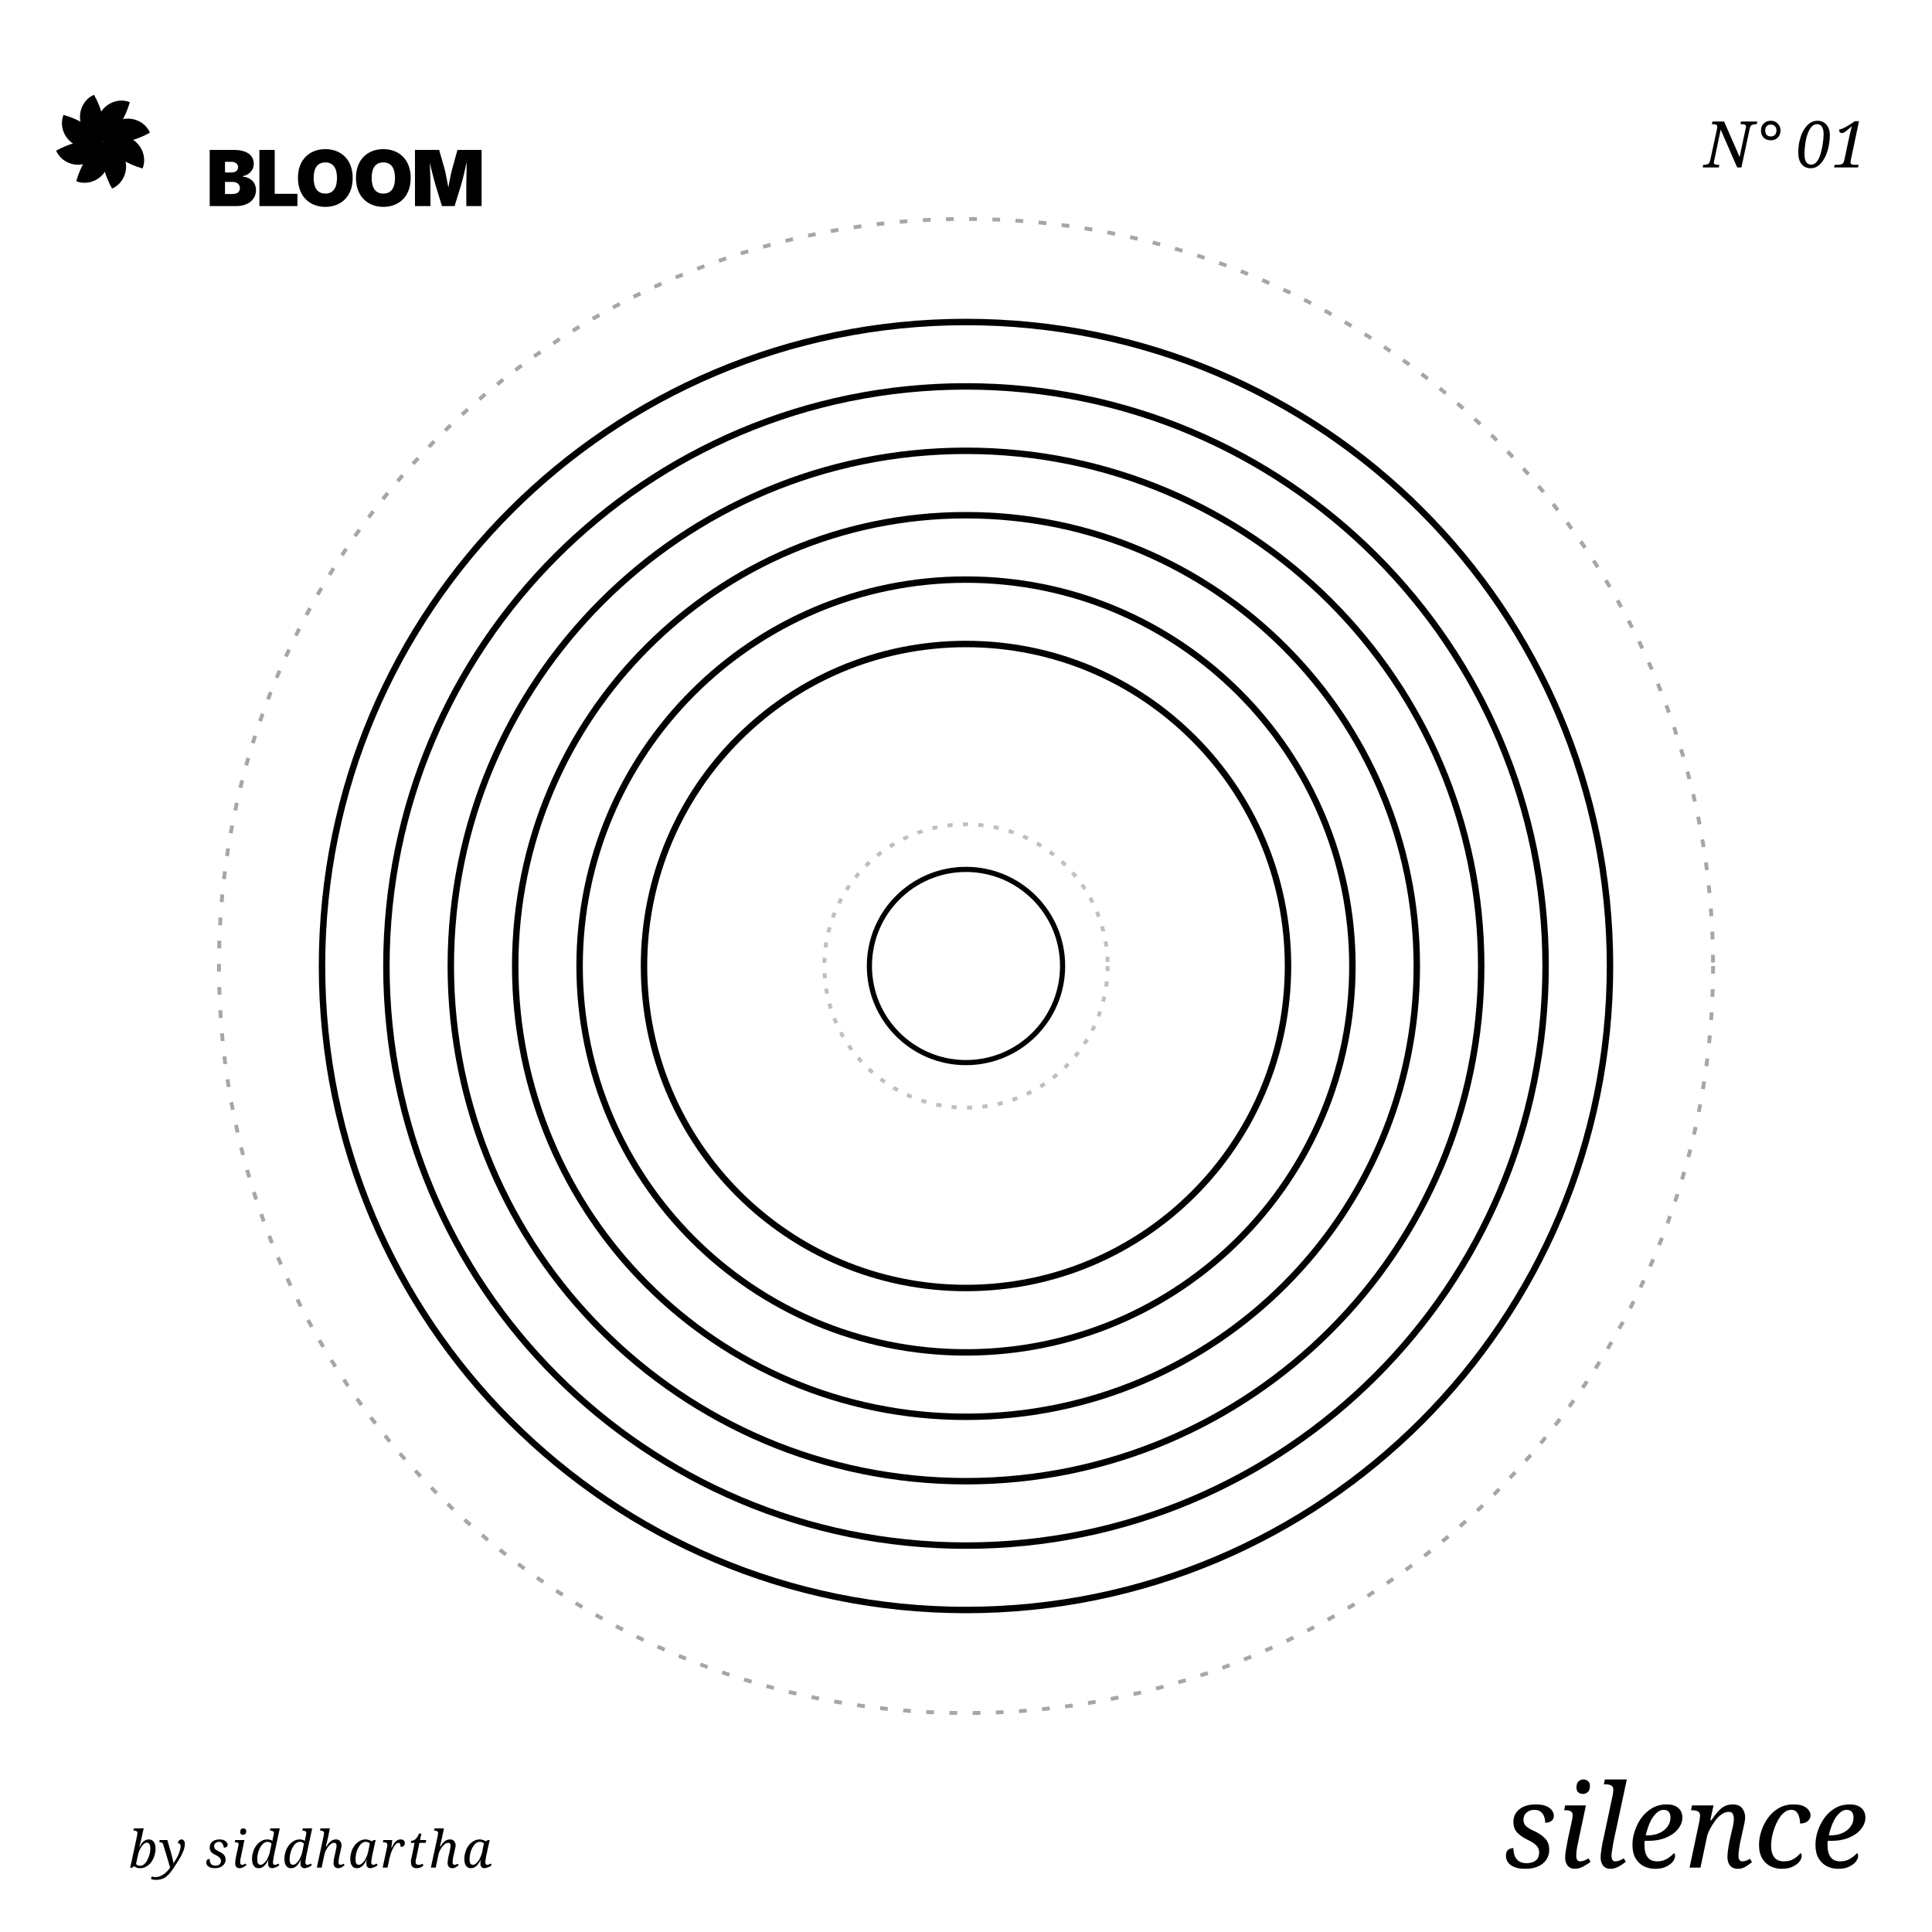
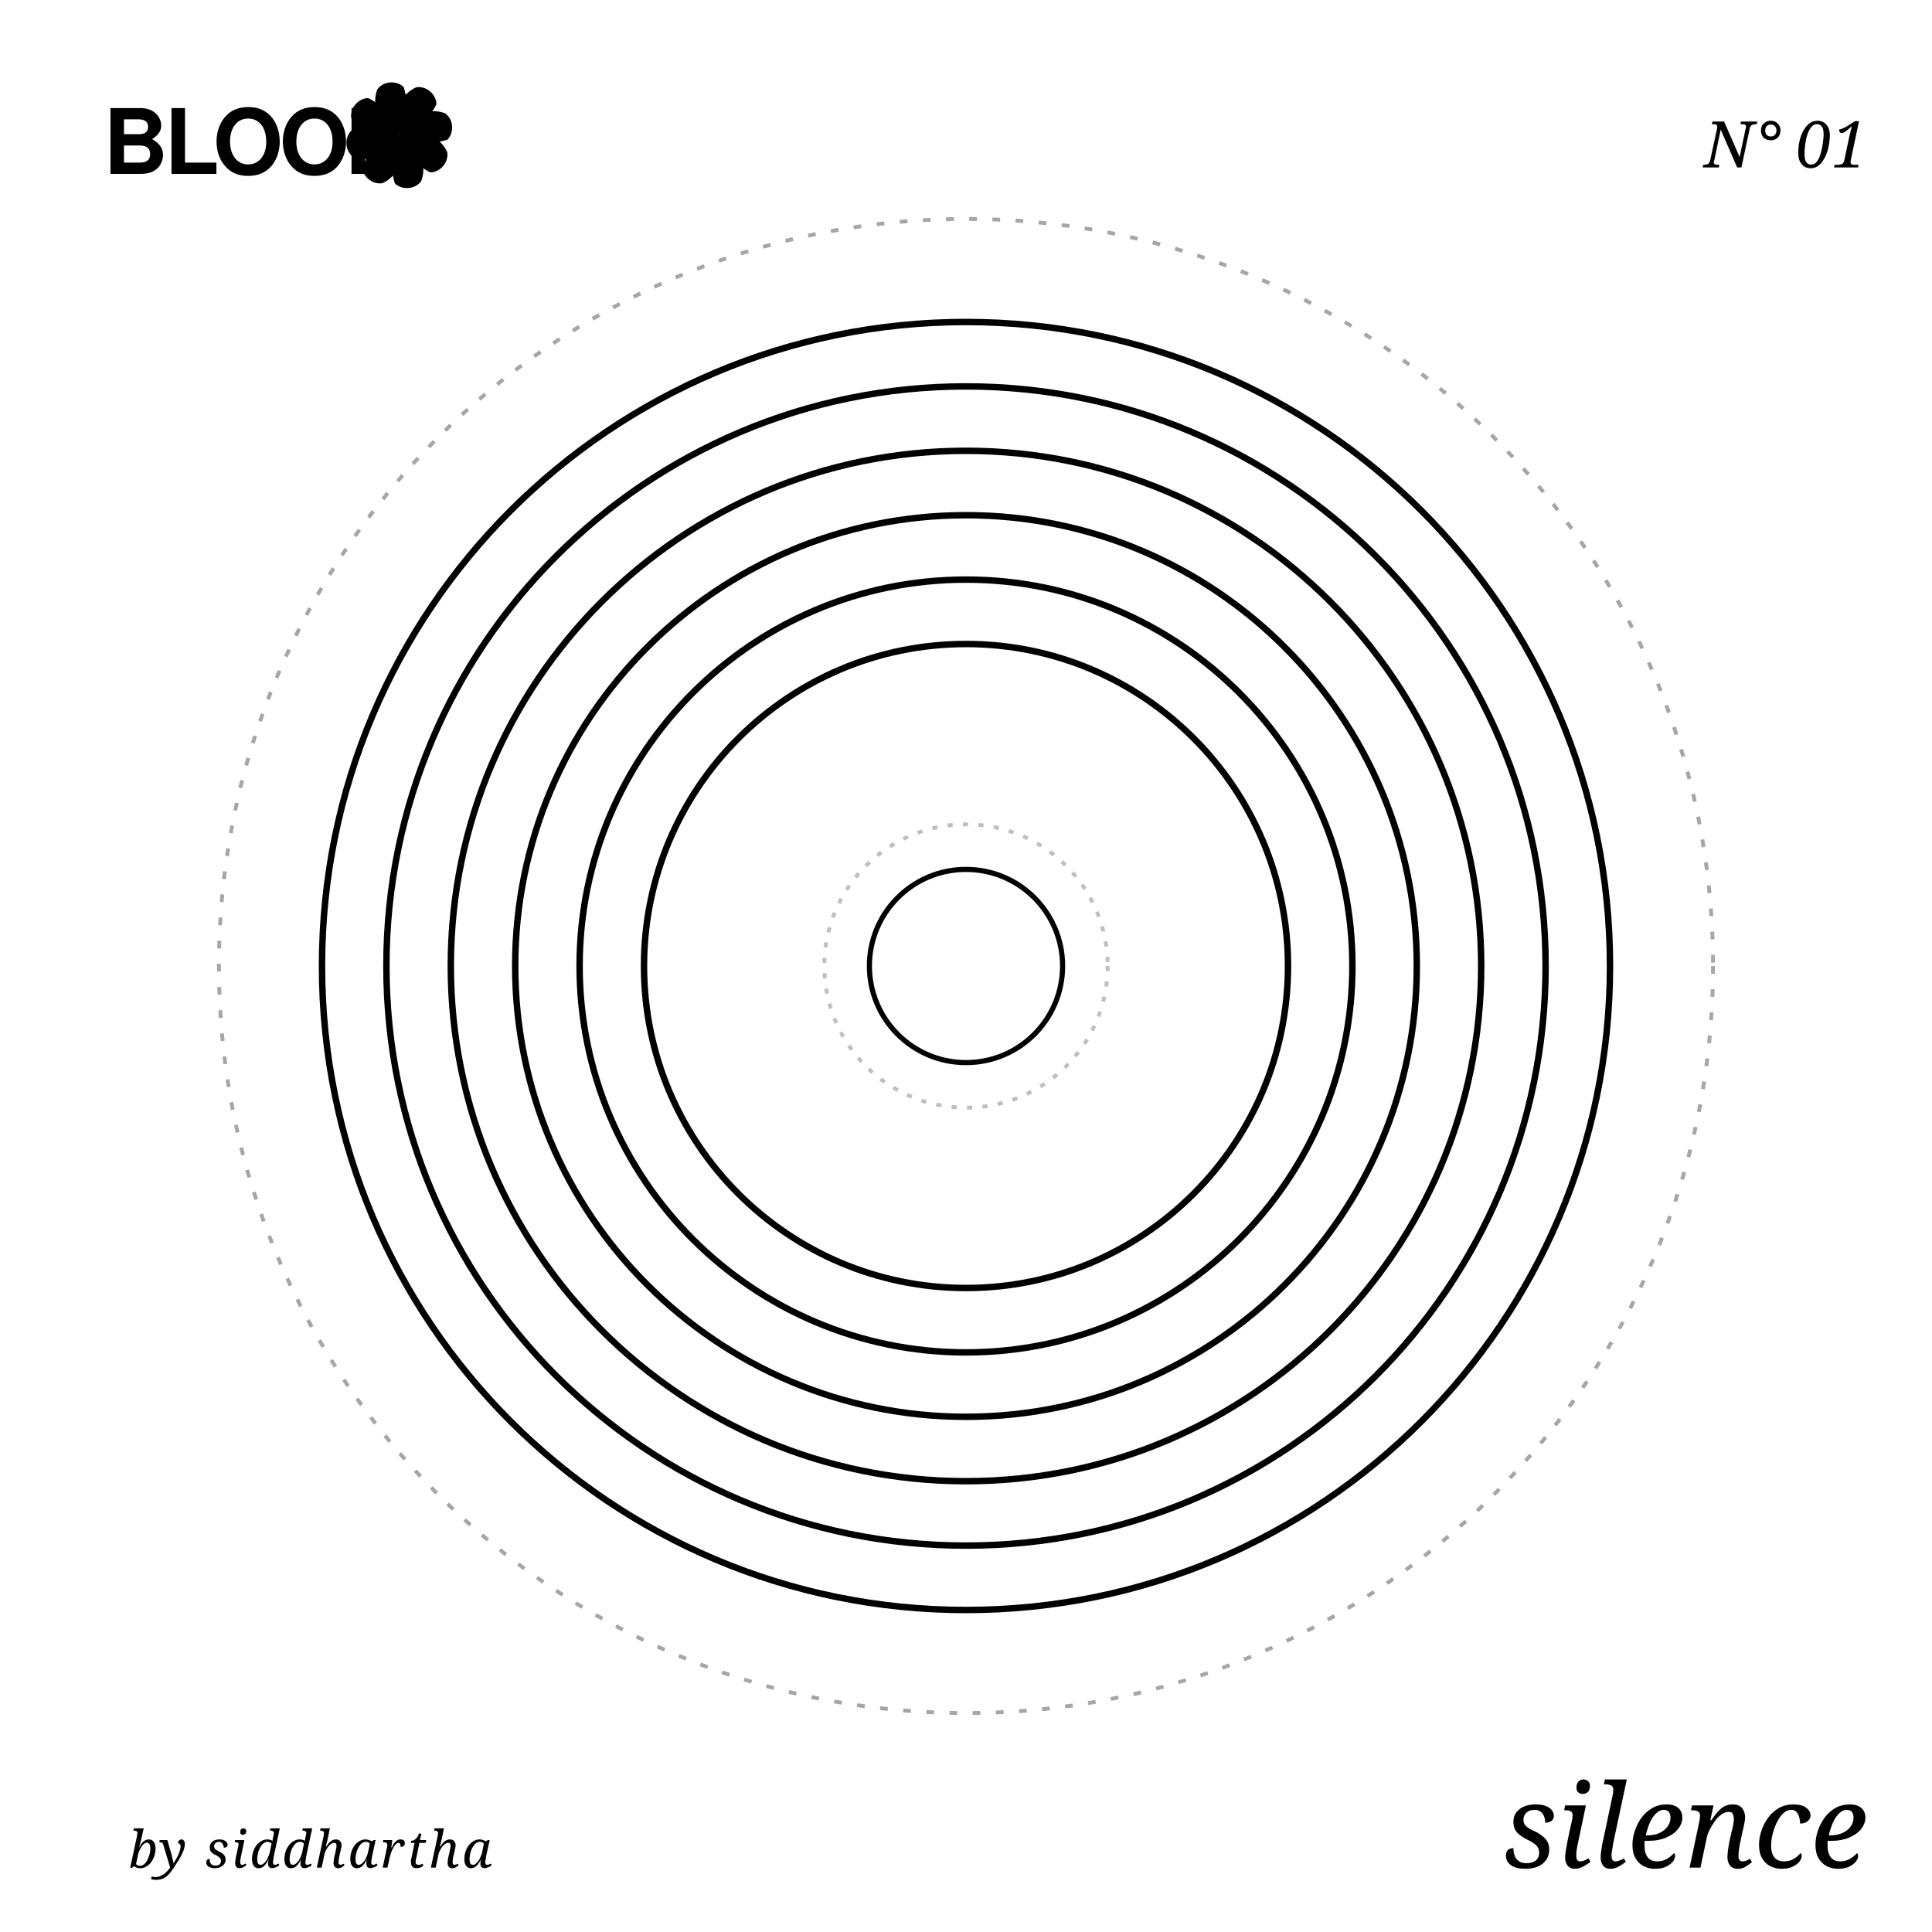
<svg xmlns="http://www.w3.org/2000/svg" viewBox="-75 -75 150 150" width="600" height="600">
  <circle r="58" fill="none" stroke="#000" stroke-width="0.3" stroke-dasharray="0.6,1.2" opacity="0.35" />
  <circle r="7.5" fill="none" stroke="#000" stroke-width="0.4" />
  <circle r="11" fill="none" stroke="#000" stroke-width="0.3" stroke-dasharray="0.4,0.8" opacity="0.25" />
  <g fill="none" stroke="#000" stroke-width="0.5">
    <circle r="25" />
    <circle r="30" />
    <circle r="35" />
    <circle r="40" />
    <circle r="45" />
    <circle r="50" />
  </g>
-   <g transform="translate(-67 -62)">
-     <g transform="translate(0 -2) scale(0.07)">
-       <path d="M 0,0 C 4,-18 -2,-38 -10,-52 C -24,-46 -30,-28 -22,-14 C -14,-6 -5,-3 0,0 Z" fill="#000" stroke="none" transform="rotate(0)" />
-       <path d="M 0,0 C 4,-18 -2,-38 -10,-52 C -24,-46 -30,-28 -22,-14 C -14,-6 -5,-3 0,0 Z" fill="#000" stroke="none" transform="rotate(45)" />
-       <path d="M 0,0 C 4,-18 -2,-38 -10,-52 C -24,-46 -30,-28 -22,-14 C -14,-6 -5,-3 0,0 Z" fill="#000" stroke="none" transform="rotate(90)" />
-       <path d="M 0,0 C 4,-18 -2,-38 -10,-52 C -24,-46 -30,-28 -22,-14 C -14,-6 -5,-3 0,0 Z" fill="#000" stroke="none" transform="rotate(135)" />
-       <path d="M 0,0 C 4,-18 -2,-38 -10,-52 C -24,-46 -30,-28 -22,-14 C -14,-6 -5,-3 0,0 Z" fill="#000" stroke="none" transform="rotate(180)" />
-       <path d="M 0,0 C 4,-18 -2,-38 -10,-52 C -24,-46 -30,-28 -22,-14 C -14,-6 -5,-3 0,0 Z" fill="#000" stroke="none" transform="rotate(225)" />
-       <path d="M 0,0 C 4,-18 -2,-38 -10,-52 C -24,-46 -30,-28 -22,-14 C -14,-6 -5,-3 0,0 Z" fill="#000" stroke="none" transform="rotate(270)" />
-       <path d="M 0,0 C 4,-18 -2,-38 -10,-52 C -24,-46 -30,-28 -22,-14 C -14,-6 -5,-3 0,0 Z" fill="#000" stroke="none" transform="rotate(315)" />
+   <g transform="translate(-67 -64)">
+     <text x="0" y="2.5" font-family="Helvetica Neue, Helvetica, Inter, Arial Black, sans-serif" font-weight="900" font-stretch="condensed" font-size="7" letter-spacing="-0.3" fill="#000">BLOOM</text>
+     <g transform="translate(23 -0.5) scale(0.085)">
+       <path d="M 0,0 C 4,-14 10,-26 4,-44 C -2,-50 -14,-50 -20,-42 C -24,-32 -22,-18 -14,-10 C -8,-5 -2,-2 0,0 Z" fill="#000" stroke="none" transform="rotate(0)" />
+       <path d="M 0,0 C 4,-14 10,-26 4,-44 C -2,-50 -14,-50 -20,-42 C -24,-32 -22,-18 -14,-10 C -8,-5 -2,-2 0,0 Z" fill="#000" stroke="none" transform="rotate(45)" />
+       <path d="M 0,0 C 4,-14 10,-26 4,-44 C -2,-50 -14,-50 -20,-42 C -24,-32 -22,-18 -14,-10 C -8,-5 -2,-2 0,0 Z" fill="#000" stroke="none" transform="rotate(90)" />
+       <path d="M 0,0 C 4,-14 10,-26 4,-44 C -2,-50 -14,-50 -20,-42 C -24,-32 -22,-18 -14,-10 C -8,-5 -2,-2 0,0 Z" fill="#000" stroke="none" transform="rotate(135)" />
+       <path d="M 0,0 C 4,-14 10,-26 4,-44 C -2,-50 -14,-50 -20,-42 C -24,-32 -22,-18 -14,-10 C -8,-5 -2,-2 0,0 Z" fill="#000" stroke="none" transform="rotate(180)" />
+       <path d="M 0,0 C 4,-14 10,-26 4,-44 C -2,-50 -14,-50 -20,-42 C -24,-32 -22,-18 -14,-10 C -8,-5 -2,-2 0,0 Z" fill="#000" stroke="none" transform="rotate(225)" />
+       <path d="M 0,0 C 4,-14 10,-26 4,-44 C -2,-50 -14,-50 -20,-42 C -24,-32 -22,-18 -14,-10 C -8,-5 -2,-2 0,0 Z" fill="#000" stroke="none" transform="rotate(270)" />
+       <path d="M 0,0 C 4,-14 10,-26 4,-44 C -2,-50 -14,-50 -20,-42 C -24,-32 -22,-18 -14,-10 C -8,-5 -2,-2 0,0 Z" fill="#000" stroke="none" transform="rotate(315)" />
    </g>
-     <text x="8" y="3" font-family="Avenir Next Rounded Bold, Helvetica Rounded, SF Pro Rounded, Inter, sans-serif" font-weight="900" font-size="6" letter-spacing="-0.15" fill="#000">BLOOM</text>
  </g>
  <text x="70" y="-62" text-anchor="end" font-family="EB Garamond, Georgia, serif" font-style="italic" font-size="5" fill="#000">N° 01</text>
  <text x="-65" y="70" font-family="EB Garamond, Georgia, serif" font-style="italic" font-size="4" letter-spacing="0.05em" fill="#000">by siddhartha</text>
  <text x="70" y="70" text-anchor="end" font-family="EB Garamond, Georgia, serif" font-style="italic" font-size="9" fill="#000">silence</text>
</svg>
